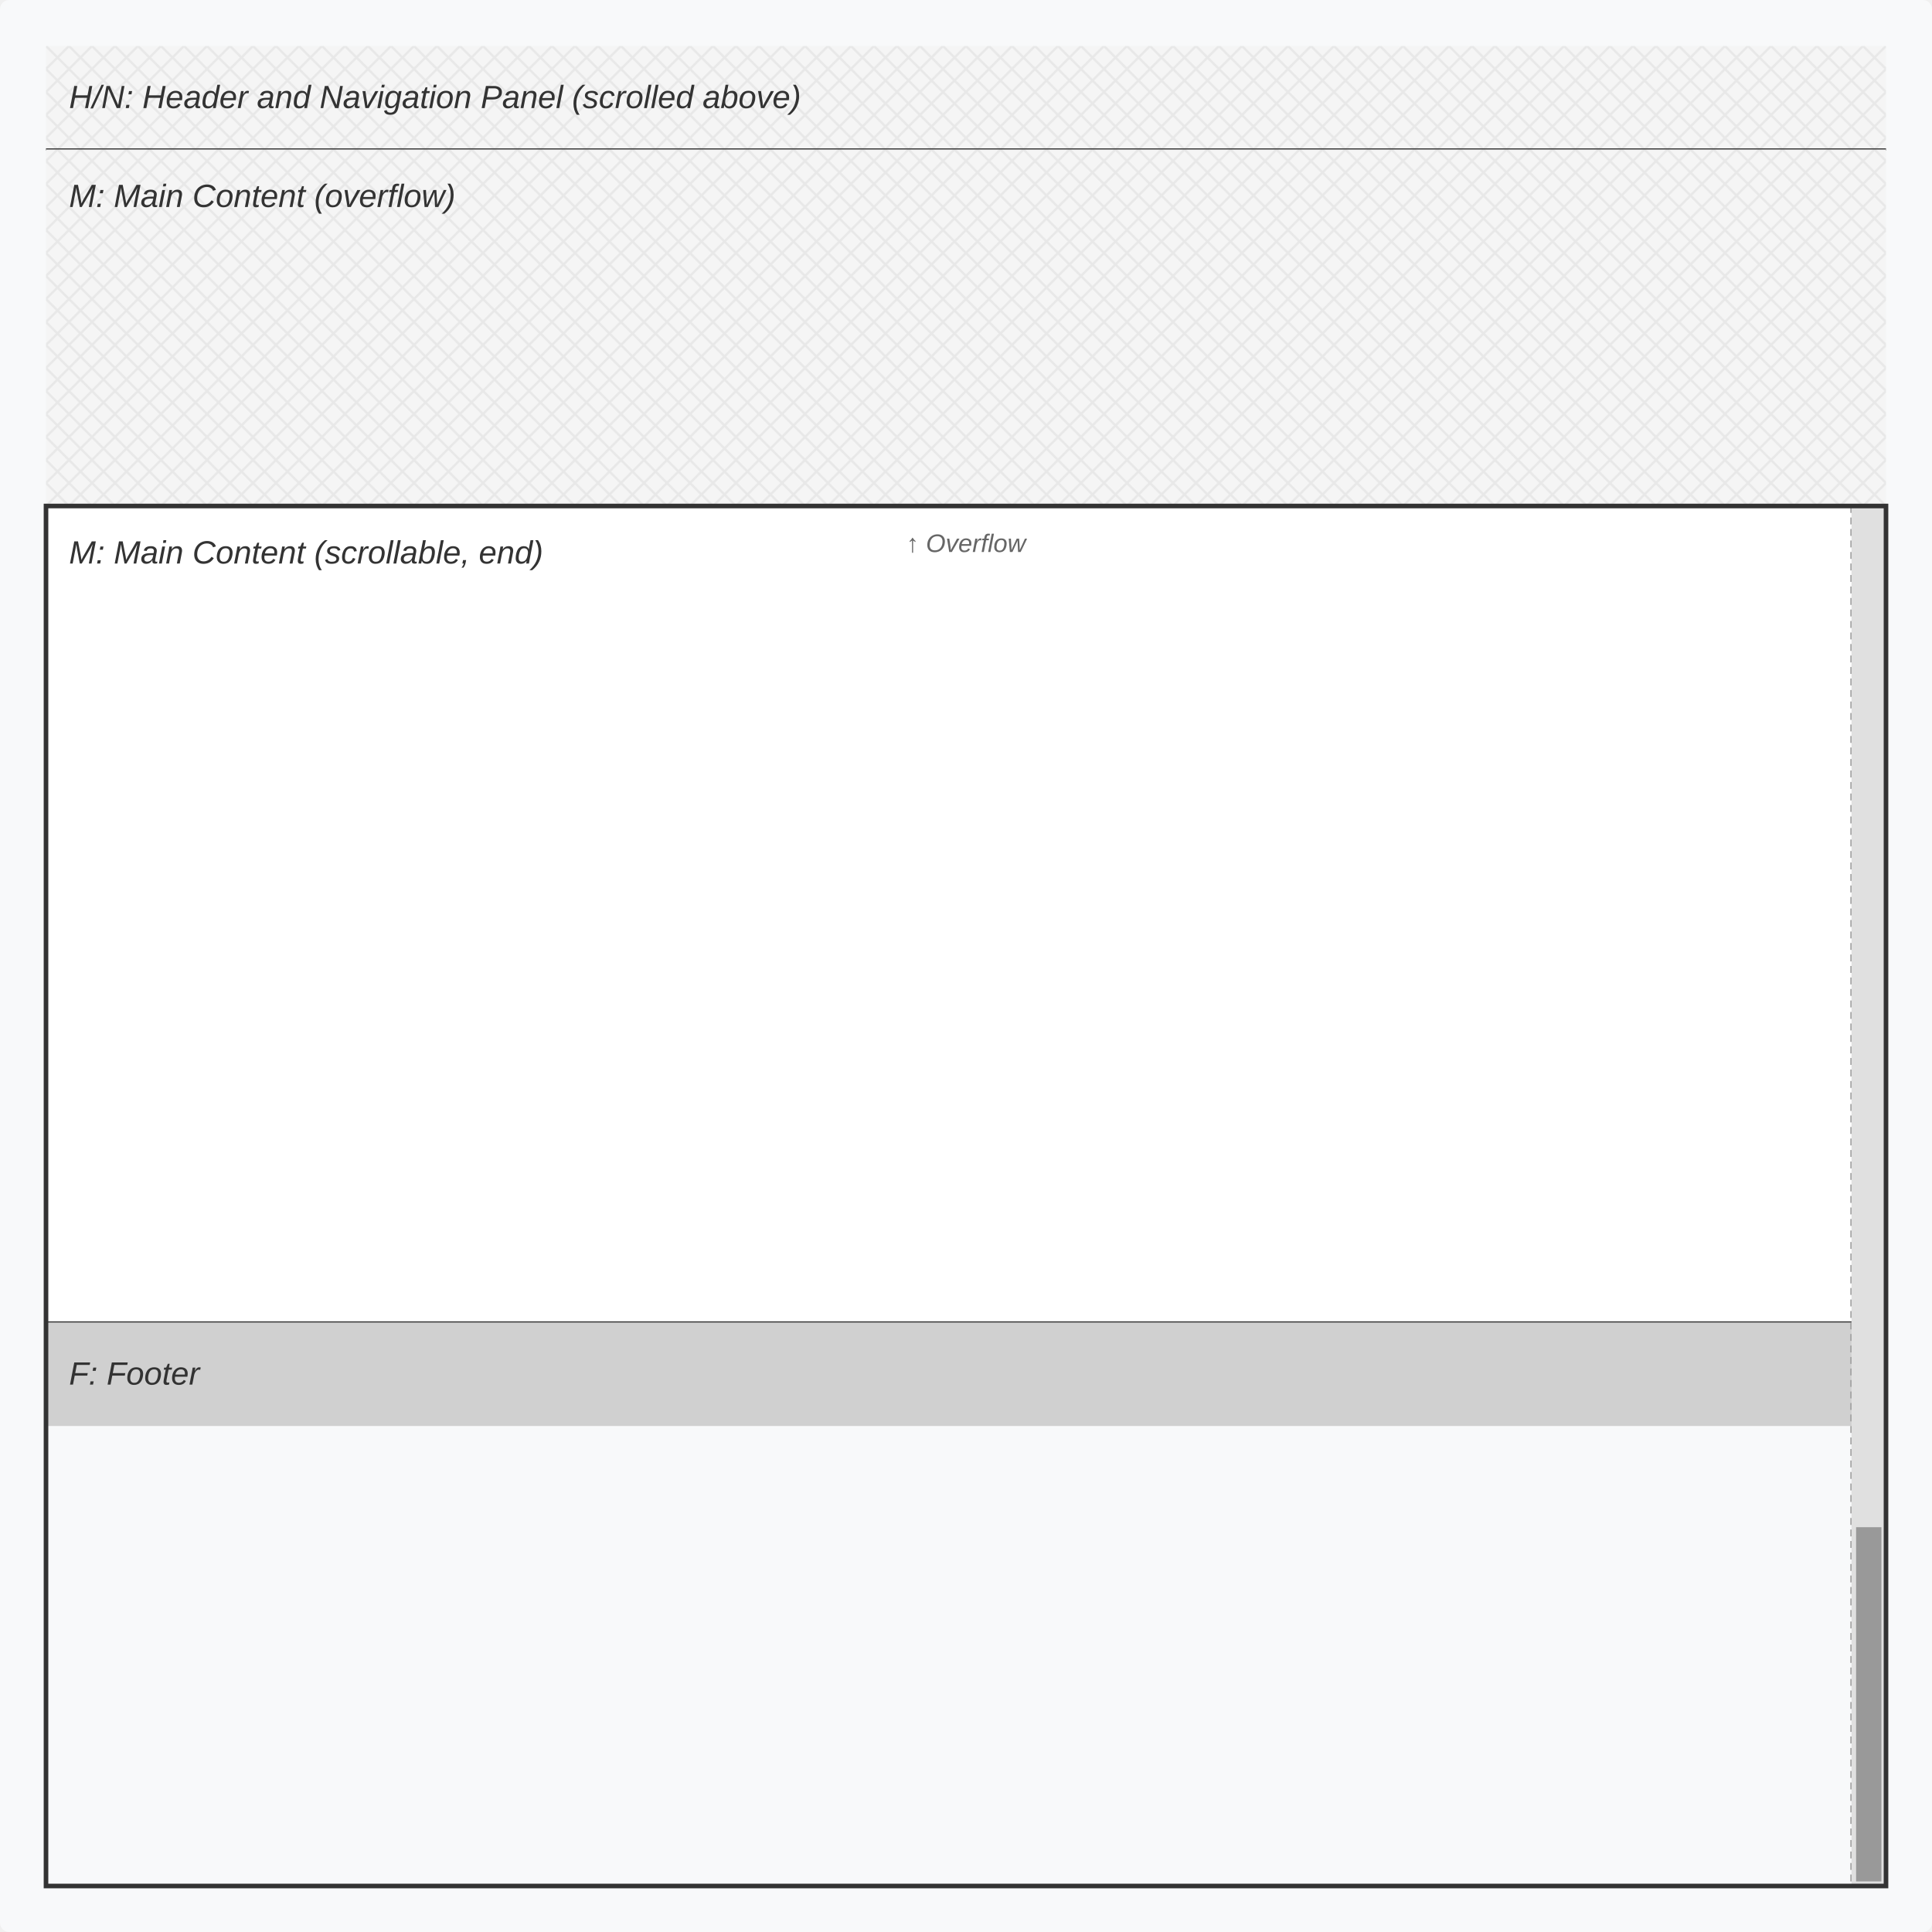
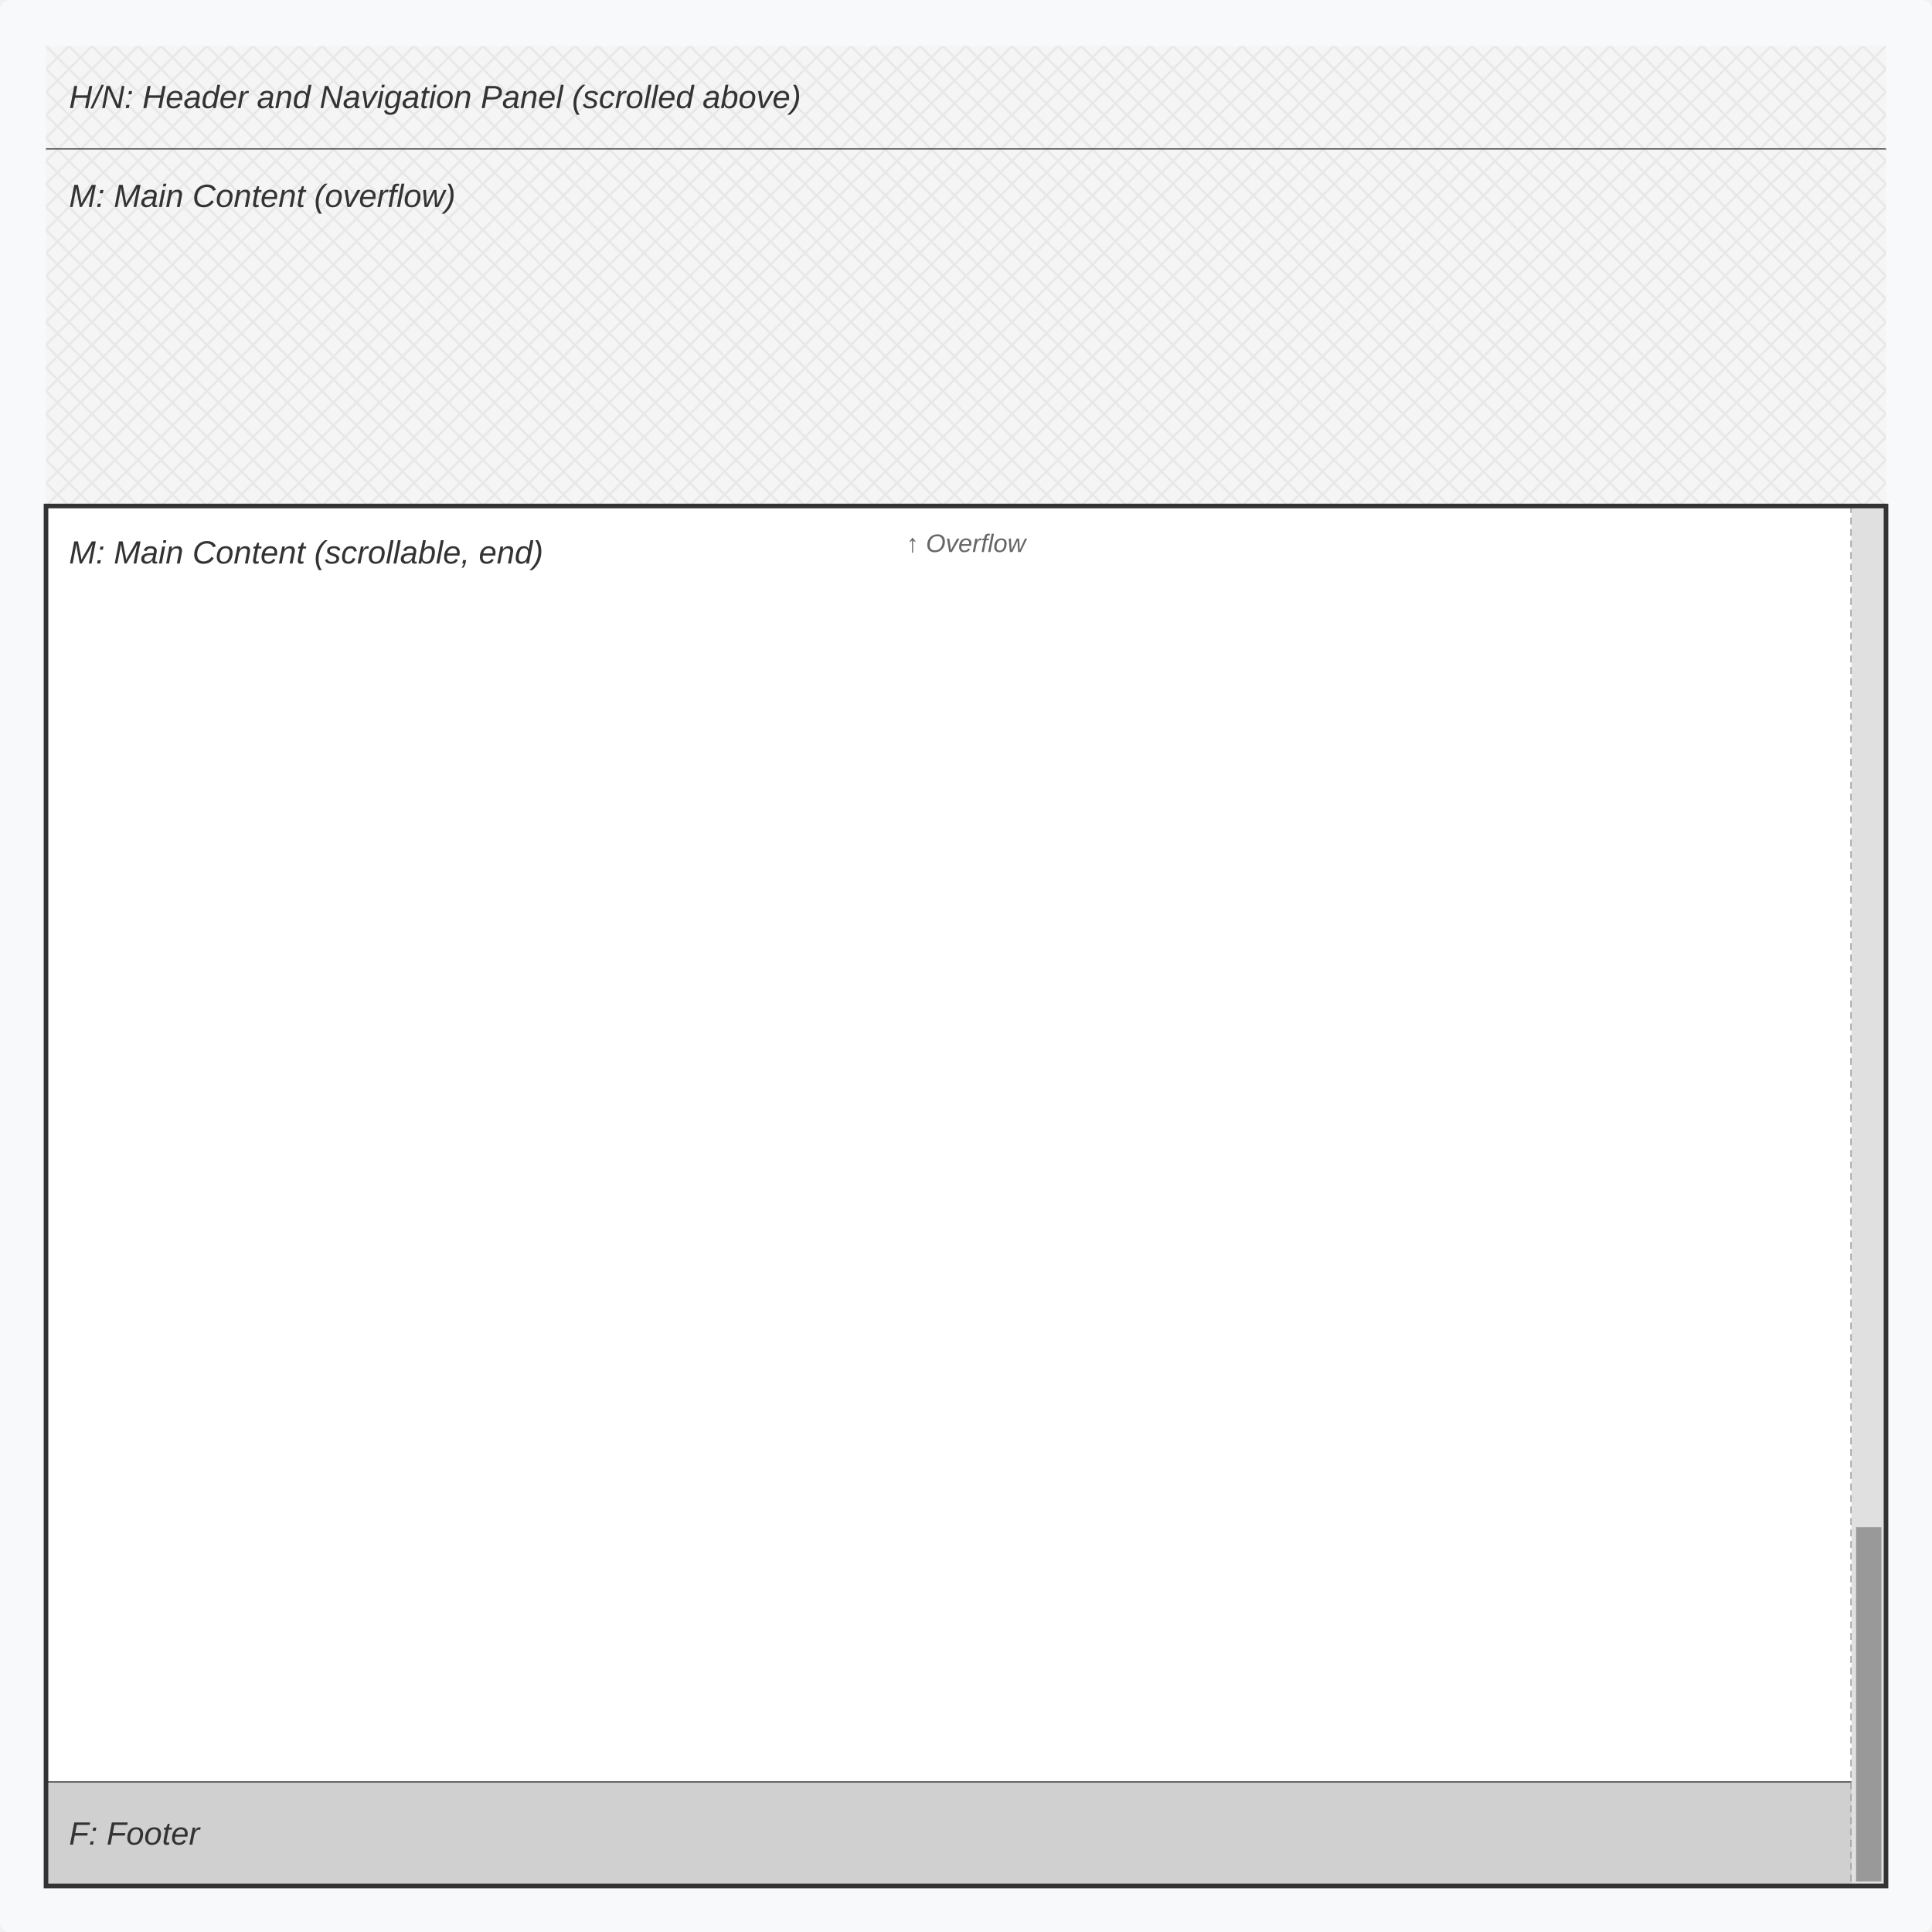
<svg xmlns="http://www.w3.org/2000/svg" viewBox="0 0 840 840" width="840" height="840">
  <defs>
    <style>
      .container-bg { fill: #f8f9fa; }
      .header-nav { fill: #d0d0d0; }
      .content { fill: #ffffff; }
      .footer { fill: #d0d0d0; }
      .overflow-bg { fill: url(#overflowPattern); }
      .main-screen-border { stroke: #333; stroke-width: 2; fill: none; }
      .block-border { stroke: #333; stroke-width: 1; fill: none; }
      .scrollbar-track { fill: #e0e0e0; }
      .scrollbar-thumb { fill: #999; }
      .scrollbar-border { stroke: #999; stroke-width: 1; stroke-dasharray: 3,2; fill: none; }
      .text { font-family: Arial, sans-serif; font-size: 14px; fill: #333; text-anchor: start; font-style: italic; }
      .text-overflow { font-family: Arial, sans-serif; font-size: 11px; fill: #666; text-anchor: middle; font-style: italic; }
    </style>
    <pattern id="overflowPattern" patternUnits="userSpaceOnUse" width="10" height="10">
      <rect width="10" height="10" fill="#f5f5f5" />
      <path d="M 0,0 L 10,10 M 10,0 L 0,10" stroke="#e8e8e8" stroke-width="1" fill="none" />
    </pattern>
  </defs>
  <rect class="container-bg" x="0" y="0" width="840" height="840" rx="4" />
  <rect class="header-nav overflow-bg" x="20" y="20" width="800" height="45" />
  <line class="block-border" x1="20" y1="65" x2="820" y2="65" />
  <text class="text" x="30" y="47">H/N: Header and Navigation Panel (scrolled above)</text>
  <rect class="content overflow-bg" x="20" y="65" width="800" height="155" />
  <text class="text" x="30" y="90">M: Main Content (overflow)</text>
-   <rect class="content" x="20" y="220" width="800" height="355" />
+   <rect class="content" x="20" y="220" width="800" height="555" />
  <text class="text" x="30" y="245">M: Main Content (scrollable, end)</text>
  <text class="text-overflow" x="420" y="240">↑ Overflow</text>
-   <line class="block-border" x1="20" y1="575" x2="820" y2="575" />
-   <rect class="footer" x="20" y="575" width="800" height="45" />
-   <text class="text" x="30" y="602">F: Footer</text>
+   <line class="block-border" x1="20" y1="775" x2="820" y2="775" />
+   <rect class="footer" x="20" y="775" width="800" height="45" />
+   <text class="text" x="30" y="802">F: Footer</text>
  <line class="scrollbar-border" x1="805" y1="220" x2="805" y2="820" />
  <rect fill="#e0e0e0" x="805" y="220" width="15" height="600" />
  <rect class="scrollbar-thumb" x="807" y="664" width="11" height="154" />
  <rect class="main-screen-border" x="20" y="220" width="800" height="600" />
</svg>
